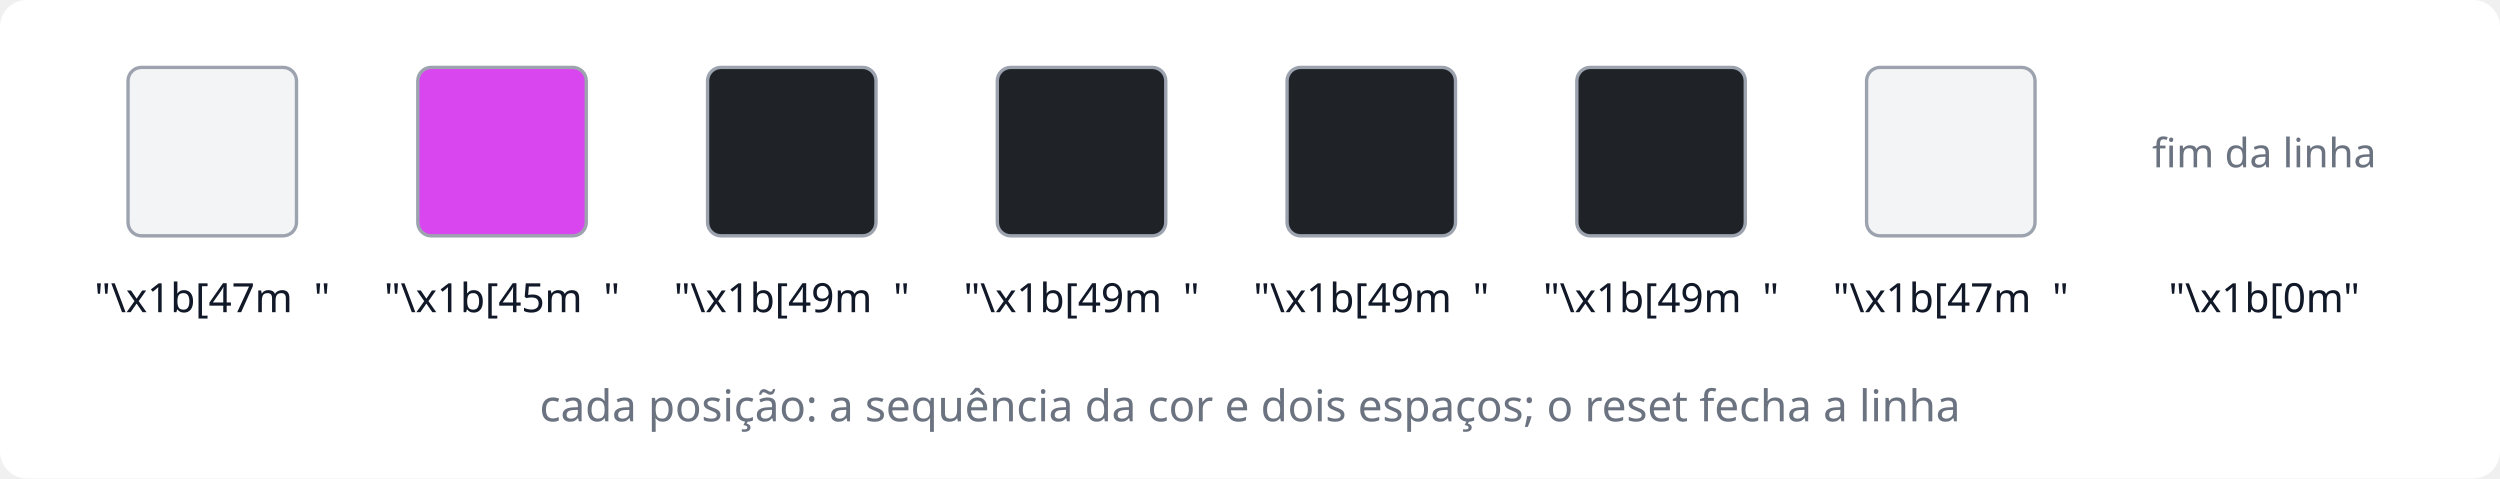
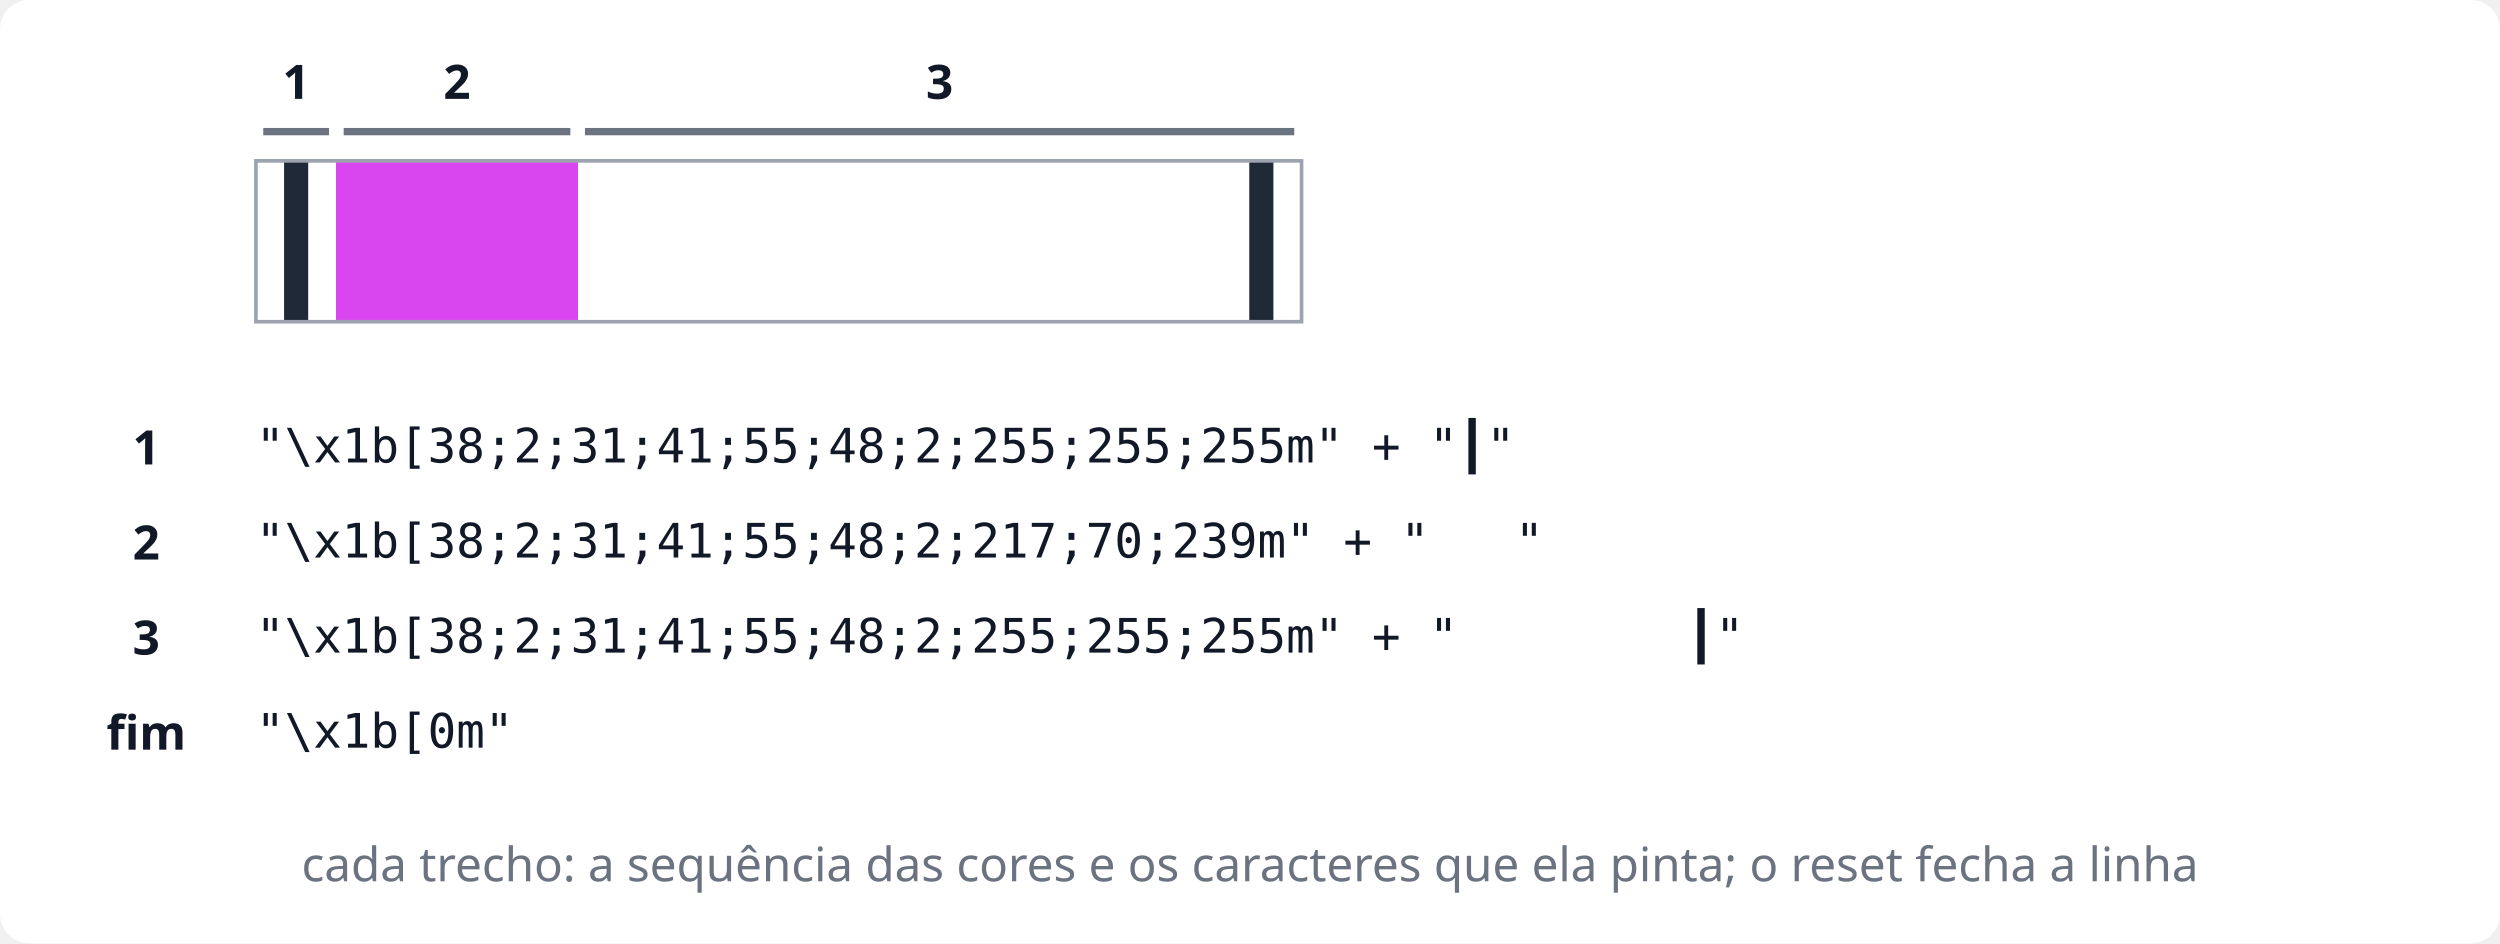
- <svg xmlns="http://www.w3.org/2000/svg" width="742" height="142" viewBox="0 0 742 142">
-   <rect width="742" height="142" fill="#ffffff" rx="8" />
-   <rect x="38" y="20" width="50" height="50" rx="4" fill="#f3f4f6" stroke="#9ca3af" stroke-width="1" />
-   <text xml:space="preserve" style="white-space:pre" x="63" y="88" font-family="ui-sans-serif, system-ui, sans-serif" font-size="12" font-weight="normal" fill="#111827" text-anchor="middle" dominant-baseline="central">"\x1b[47m  "</text>
-   <rect x="124" y="20" width="50" height="50" rx="4" fill="#d946ef" stroke="#9ca3af" stroke-width="1" />
-   <text xml:space="preserve" style="white-space:pre" x="149" y="88" font-family="ui-sans-serif, system-ui, sans-serif" font-size="12" font-weight="normal" fill="#111827" text-anchor="middle" dominant-baseline="central">"\x1b[45m  "</text>
-   <rect x="210" y="20" width="50" height="50" rx="4" fill="#1f2328" stroke="#9ca3af" stroke-width="1" />
-   <text xml:space="preserve" style="white-space:pre" x="235" y="88" font-family="ui-sans-serif, system-ui, sans-serif" font-size="12" font-weight="normal" fill="#111827" text-anchor="middle" dominant-baseline="central">"\x1b[49m  "</text>
-   <rect x="296" y="20" width="50" height="50" rx="4" fill="#1f2328" stroke="#9ca3af" stroke-width="1" />
-   <text xml:space="preserve" style="white-space:pre" x="321" y="88" font-family="ui-sans-serif, system-ui, sans-serif" font-size="12" font-weight="normal" fill="#111827" text-anchor="middle" dominant-baseline="central">"\x1b[49m  "</text>
-   <rect x="382" y="20" width="50" height="50" rx="4" fill="#1f2328" stroke="#9ca3af" stroke-width="1" />
-   <text xml:space="preserve" style="white-space:pre" x="407" y="88" font-family="ui-sans-serif, system-ui, sans-serif" font-size="12" font-weight="normal" fill="#111827" text-anchor="middle" dominant-baseline="central">"\x1b[49m  "</text>
-   <rect x="468" y="20" width="50" height="50" rx="4" fill="#1f2328" stroke="#9ca3af" stroke-width="1" />
-   <text xml:space="preserve" style="white-space:pre" x="493" y="88" font-family="ui-sans-serif, system-ui, sans-serif" font-size="12" font-weight="normal" fill="#111827" text-anchor="middle" dominant-baseline="central">"\x1b[49m  "</text>
-   <rect x="554" y="20" width="50" height="50" rx="4" fill="#f3f4f6" stroke="#9ca3af" stroke-width="1" />
-   <text xml:space="preserve" style="white-space:pre" x="579" y="88" font-family="ui-sans-serif, system-ui, sans-serif" font-size="12" font-weight="normal" fill="#111827" text-anchor="middle" dominant-baseline="central">"\x1b[47m  "</text>
-   <text x="672" y="45" font-family="ui-sans-serif, system-ui, sans-serif" font-size="12" font-weight="normal" fill="#6b7280" text-anchor="middle" dominant-baseline="central">fim da linha</text>
-   <text x="672" y="88" font-family="ui-sans-serif, system-ui, sans-serif" font-size="12" font-weight="normal" fill="#111827" text-anchor="middle" dominant-baseline="central">"\x1b[0m"</text>
-   <text x="371" y="120" font-family="ui-sans-serif, system-ui, sans-serif" font-size="13" font-weight="normal" fill="#6b7280" text-anchor="middle" dominant-baseline="central">cada posição: a sequência da cor e dois espaços; o reset fecha a linha</text>
+ <svg xmlns="http://www.w3.org/2000/svg" width="683.8" height="258" viewBox="0 0 683.8 258">
+   <rect width="683.8" height="258" fill="#ffffff" rx="8" />
+   <rect x="70" y="44" width="22" height="44" fill="#ffffff" shape-rendering="crispEdges" />
+   <rect x="92" y="44" width="66" height="44" fill="#d946ef" shape-rendering="crispEdges" />
+   <rect x="158" y="44" width="198" height="44" fill="#ffffff" shape-rendering="crispEdges" />
+   <path d="M77.7 62.7h6.6v6.6h-6.6zM77.7 44h6.6v22h-6.6zM77.7 66h6.6v22h-6.6zM341.7 62.7h6.6v6.6h-6.6zM341.7 44h6.6v22h-6.6zM341.7 66h6.6v22h-6.6z" fill="#1f2937" />
+   <rect x="70" y="44" width="286" height="44" fill="none" stroke="#9ca3af" stroke-width="1" />
+   <line x1="72" y1="36" x2="90" y2="36" stroke="#6b7280" stroke-width="2" />
+   <text x="81" y="22" font-family="ui-sans-serif, system-ui, sans-serif" font-size="13" font-weight="bold" fill="#111827" text-anchor="middle" dominant-baseline="central">1</text>
+   <line x1="94" y1="36" x2="156" y2="36" stroke="#6b7280" stroke-width="2" />
+   <text x="125" y="22" font-family="ui-sans-serif, system-ui, sans-serif" font-size="13" font-weight="bold" fill="#111827" text-anchor="middle" dominant-baseline="central">2</text>
+   <line x1="160" y1="36" x2="354" y2="36" stroke="#6b7280" stroke-width="2" />
+   <text x="257" y="22" font-family="ui-sans-serif, system-ui, sans-serif" font-size="13" font-weight="bold" fill="#111827" text-anchor="middle" dominant-baseline="central">3</text>
+   <text x="40" y="122" font-family="ui-sans-serif, system-ui, sans-serif" font-size="13" font-weight="bold" fill="#111827" text-anchor="middle" dominant-baseline="central">1</text>
+   <text x="70" y="122" font-family="ui-monospace, Menlo, Consolas, monospace" font-size="13" fill="#111827" text-anchor="start" dominant-baseline="central" xml:space="preserve">"\x1b[38;2;31;41;55;48;2;255;255;255m" + "┃"</text>
+   <text x="40" y="148" font-family="ui-sans-serif, system-ui, sans-serif" font-size="13" font-weight="bold" fill="#111827" text-anchor="middle" dominant-baseline="central">2</text>
+   <text x="70" y="148" font-family="ui-monospace, Menlo, Consolas, monospace" font-size="13" fill="#111827" text-anchor="start" dominant-baseline="central" xml:space="preserve">"\x1b[38;2;31;41;55;48;2;217;70;239m" + "   "</text>
+   <text x="40" y="174" font-family="ui-sans-serif, system-ui, sans-serif" font-size="13" font-weight="bold" fill="#111827" text-anchor="middle" dominant-baseline="central">3</text>
+   <text x="70" y="174" font-family="ui-monospace, Menlo, Consolas, monospace" font-size="13" fill="#111827" text-anchor="start" dominant-baseline="central" xml:space="preserve">"\x1b[38;2;31;41;55;48;2;255;255;255m" + "        ┃"</text>
+   <text x="40" y="200" font-family="ui-sans-serif, system-ui, sans-serif" font-size="13" font-weight="bold" fill="#111827" text-anchor="middle" dominant-baseline="central">fim</text>
+   <text x="70" y="200" font-family="ui-monospace, Menlo, Consolas, monospace" font-size="13" fill="#111827" text-anchor="start" dominant-baseline="central" xml:space="preserve">"\x1b[0m"</text>
+   <text x="341.9" y="236" font-family="ui-sans-serif, system-ui, sans-serif" font-size="13" font-weight="normal" fill="#6b7280" text-anchor="middle" dominant-baseline="central">cada trecho: a sequência das cores e os caracteres que ela pinta; o reset fecha a linha</text>
</svg>
